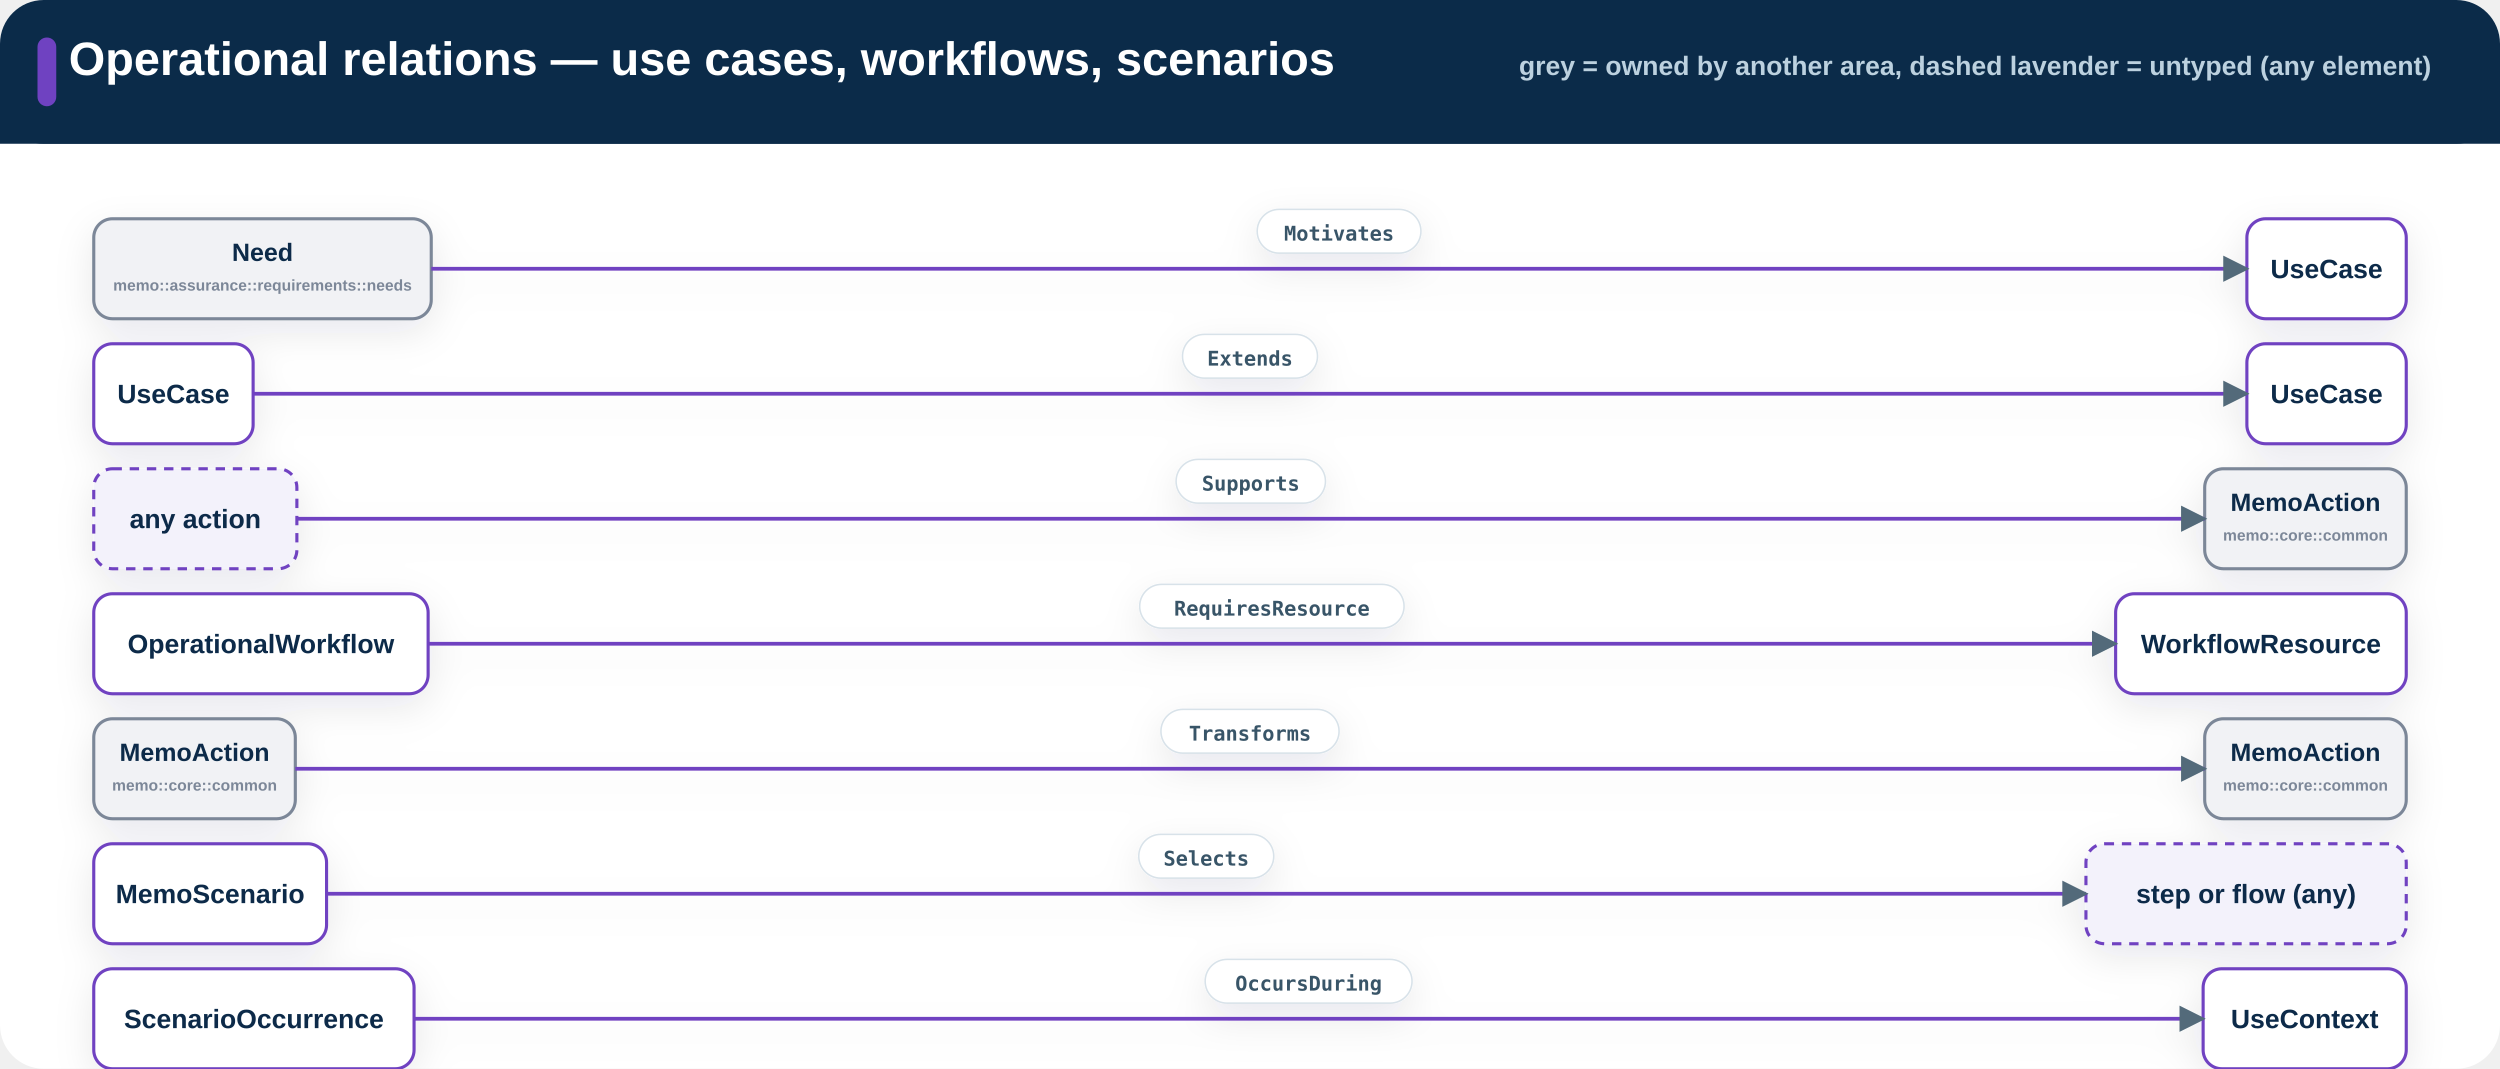
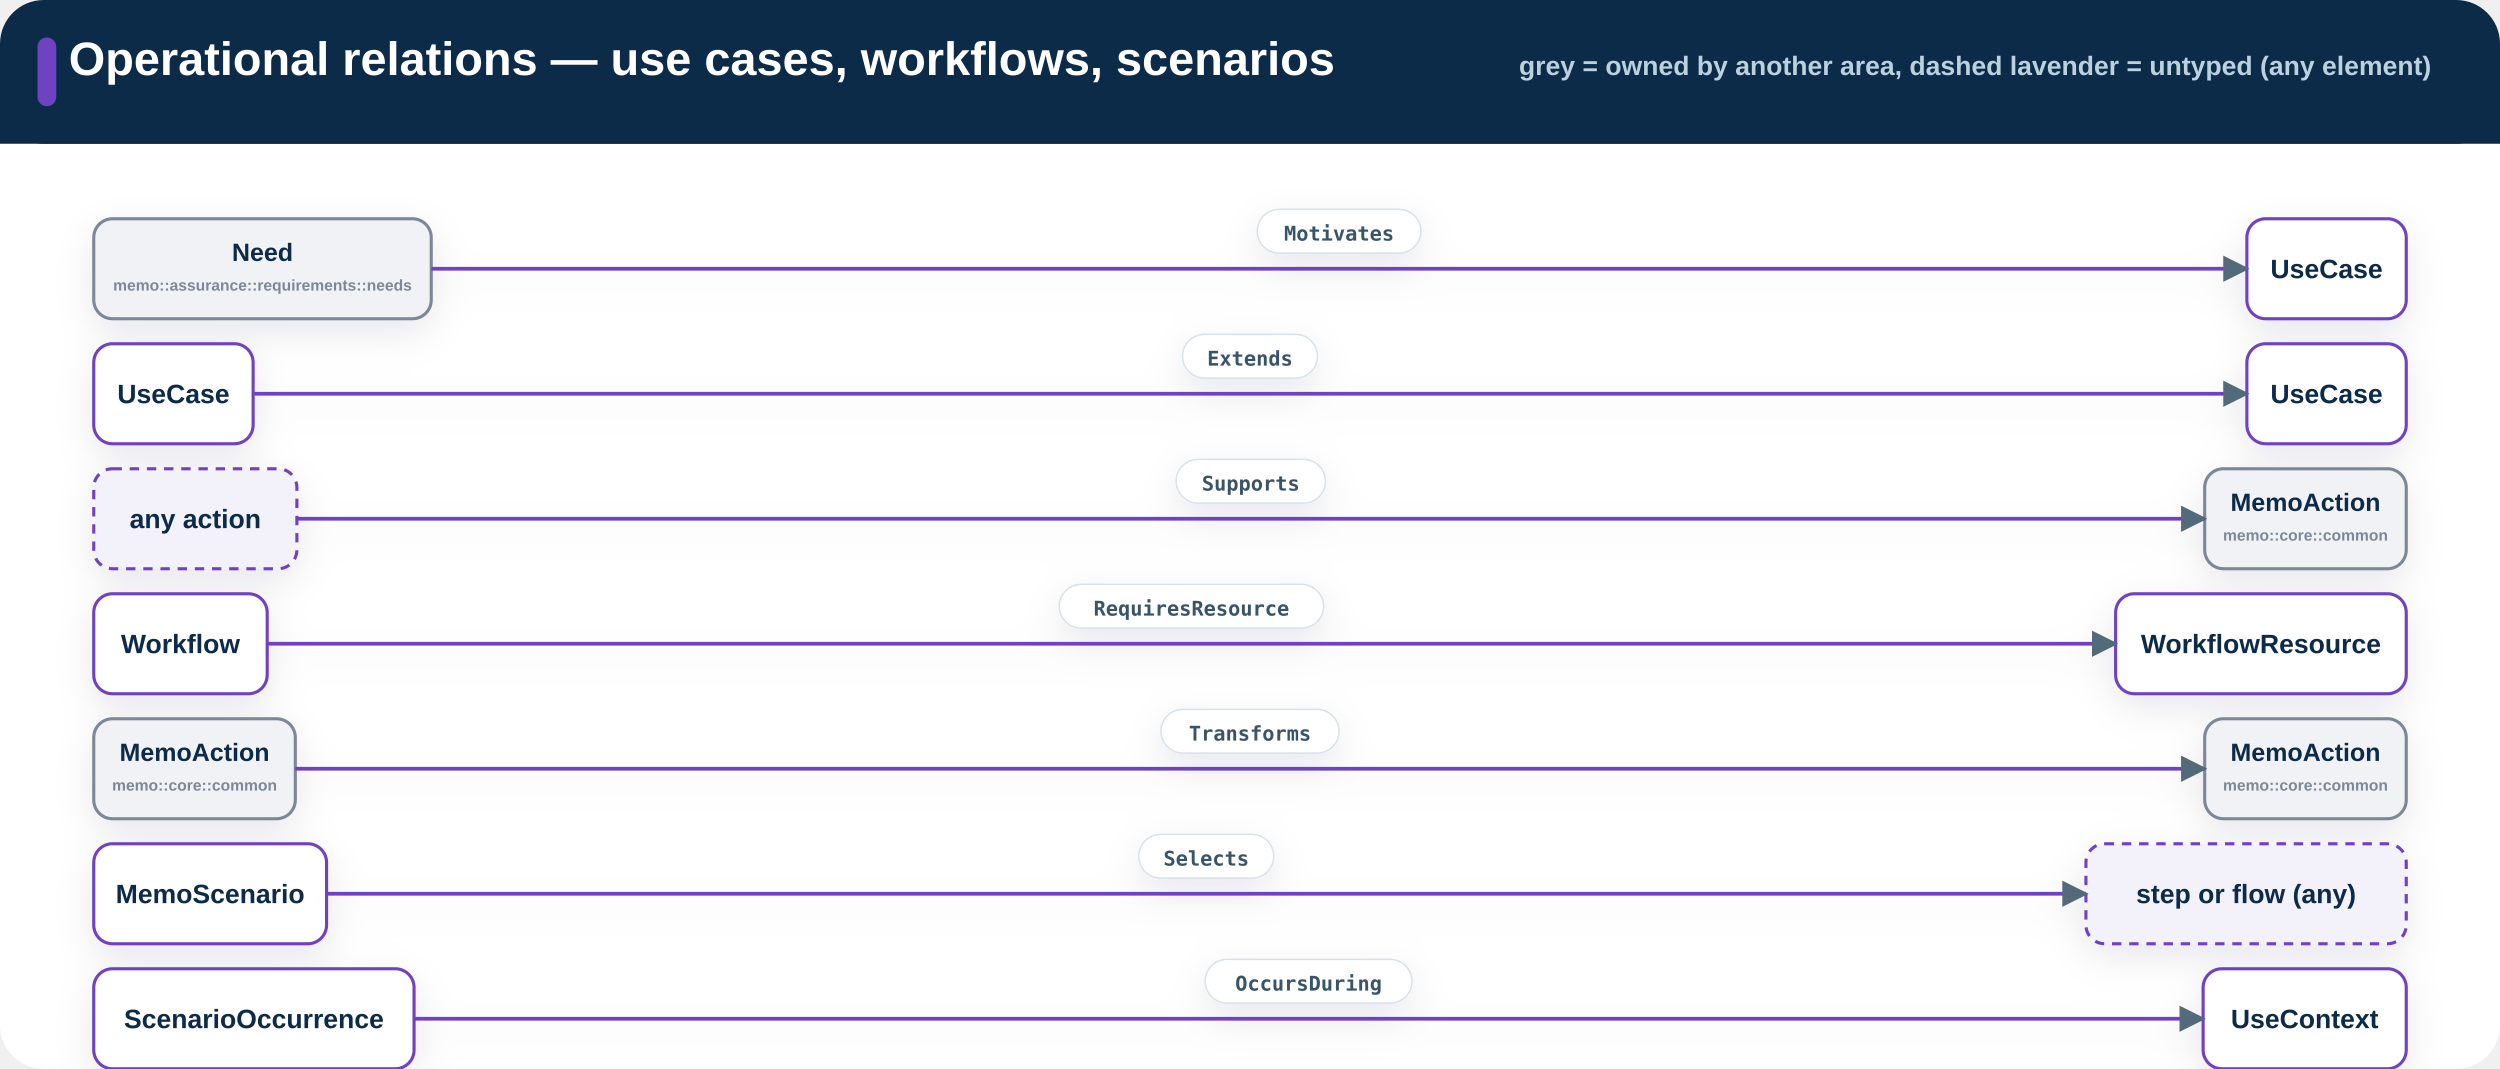
<svg xmlns="http://www.w3.org/2000/svg" width="1600" height="684" viewBox="0 0 1600 684" role="img" aria-labelledby="title desc">
  <defs>
    <marker id="arrow" viewBox="0 0 10 10" refX="9" refY="5" markerWidth="7" markerHeight="7" orient="auto-start-reverse">
      <path d="M 0 0 L 10 5 L 0 10 z" fill="#536b7a" />
    </marker>
    <filter id="shadow" x="-10%" y="-10%" width="120%" height="130%">
      <feDropShadow dx="0" dy="8" stdDeviation="12" flood-color="#0b2b49" flood-opacity=".09" />
    </filter>
  </defs>
  <rect width="1600" height="684" rx="28" fill="#ffffff" />
  <rect x="0" y="0" width="1600" height="92" rx="28" fill="#0b2b49" />
  <rect x="0" y="64" width="1600" height="28" fill="#0b2b49" />
  <text x="44" y="48" text-anchor="start" font-family="Nunito, Arial, sans-serif" font-size="30" font-weight="900" fill="#ffffff">
    <tspan x="44" dy="0">Operational relations — use cases, workflows, scenarios</tspan>
  </text>
  <text x="1556" y="48" text-anchor="end" font-family="Nunito, Arial, sans-serif" font-size="17" font-weight="650" fill="#bcd1df">
    <tspan x="1556" dy="0">grey = owned by another area, dashed lavender = untyped (any element)</tspan>
  </text>
  <g filter="url(#shadow)">
    <rect x="60" y="140" width="216" height="64" rx="12" fill="#f1f2f5" stroke="#7c8798" stroke-width="2" />
    <text x="168" y="167" text-anchor="middle" font-family="Nunito, Arial, sans-serif" font-size="16" font-weight="750" fill="#0b2b49">
      <tspan x="168" dy="0">Need</tspan>
    </text>
    <text x="168" y="186" text-anchor="middle" font-family="Nunito, Arial, sans-serif" font-size="10" font-weight="650" fill="#7c8798">
      <tspan x="168" dy="0">memo::assurance::requirements::needs</tspan>
    </text>
    <rect x="1438" y="140" width="102" height="64" rx="12" fill="#ffffff" stroke="#6f42c1" stroke-width="2" />
    <text x="1489" y="178" text-anchor="middle" font-family="Nunito, Arial, sans-serif" font-size="17" font-weight="700" fill="#0b2b49">
      <tspan x="1489" dy="0">UseCase</tspan>
    </text>
    <path d="M 276 172 L 1438 172" fill="none" stroke="#6f42c1" stroke-width="2.4" marker-end="url(#arrow)" />
    <rect x="804.6" y="134" width="104.8" height="28" rx="14" fill="#ffffff" stroke="#d8e2e9" />
    <text x="857" y="154" text-anchor="middle" font-family="JetBrains Mono, monospace" font-size="13" font-weight="650" fill="#395467">Motivates</text>
    <rect x="60" y="220" width="102" height="64" rx="12" fill="#ffffff" stroke="#6f42c1" stroke-width="2" />
    <text x="111" y="258" text-anchor="middle" font-family="Nunito, Arial, sans-serif" font-size="17" font-weight="700" fill="#0b2b49">
      <tspan x="111" dy="0">UseCase</tspan>
    </text>
    <rect x="1438" y="220" width="102" height="64" rx="12" fill="#ffffff" stroke="#6f42c1" stroke-width="2" />
    <text x="1489" y="258" text-anchor="middle" font-family="Nunito, Arial, sans-serif" font-size="17" font-weight="700" fill="#0b2b49">
      <tspan x="1489" dy="0">UseCase</tspan>
    </text>
    <path d="M 162 252 L 1438 252" fill="none" stroke="#6f42c1" stroke-width="2.4" marker-end="url(#arrow)" />
    <rect x="756.8" y="214" width="86.4" height="28" rx="14" fill="#ffffff" stroke="#d8e2e9" />
    <text x="800" y="234" text-anchor="middle" font-family="JetBrains Mono, monospace" font-size="13" font-weight="650" fill="#395467">Extends</text>
    <rect x="60" y="300" width="130" height="64" rx="12" fill="#f3f2fb" stroke="#6f42c1" stroke-width="2" stroke-dasharray="6 5" />
    <text x="125" y="338" text-anchor="middle" font-family="Nunito, Arial, sans-serif" font-size="17" font-weight="700" fill="#0b2b49">
      <tspan x="125" dy="0">any action</tspan>
    </text>
    <rect x="1411" y="300" width="129" height="64" rx="12" fill="#f1f2f5" stroke="#7c8798" stroke-width="2" />
    <text x="1475.5" y="327" text-anchor="middle" font-family="Nunito, Arial, sans-serif" font-size="16" font-weight="750" fill="#0b2b49">
      <tspan x="1475.5" dy="0">MemoAction</tspan>
    </text>
    <text x="1475.5" y="346" text-anchor="middle" font-family="Nunito, Arial, sans-serif" font-size="10" font-weight="650" fill="#7c8798">
      <tspan x="1475.5" dy="0">memo::core::common</tspan>
    </text>
    <path d="M 190 332 L 1411 332" fill="none" stroke="#6f42c1" stroke-width="2.4" marker-end="url(#arrow)" />
    <rect x="752.7" y="294" width="95.6" height="28" rx="14" fill="#ffffff" stroke="#d8e2e9" />
    <text x="800.5" y="314" text-anchor="middle" font-family="JetBrains Mono, monospace" font-size="13" font-weight="650" fill="#395467">Supports</text>
-     <rect x="60" y="380" width="214" height="64" rx="12" fill="#ffffff" stroke="#6f42c1" stroke-width="2" />
-     <text x="167" y="418" text-anchor="middle" font-family="Nunito, Arial, sans-serif" font-size="17" font-weight="700" fill="#0b2b49">
-       <tspan x="167" dy="0">OperationalWorkflow</tspan>
+     <rect x="60" y="380" width="111" height="64" rx="12" fill="#ffffff" stroke="#6f42c1" stroke-width="2" />
+     <text x="115.5" y="418" text-anchor="middle" font-family="Nunito, Arial, sans-serif" font-size="17" font-weight="700" fill="#0b2b49">
+       <tspan x="115.5" dy="0">Workflow</tspan>
    </text>
    <rect x="1354" y="380" width="186" height="64" rx="12" fill="#ffffff" stroke="#6f42c1" stroke-width="2" />
    <text x="1447" y="418" text-anchor="middle" font-family="Nunito, Arial, sans-serif" font-size="17" font-weight="700" fill="#0b2b49">
      <tspan x="1447" dy="0">WorkflowResource</tspan>
    </text>
-     <path d="M 274 412 L 1354 412" fill="none" stroke="#6f42c1" stroke-width="2.4" marker-end="url(#arrow)" />
-     <rect x="729.4" y="374" width="169.2" height="28" rx="14" fill="#ffffff" stroke="#d8e2e9" />
-     <text x="814" y="394" text-anchor="middle" font-family="JetBrains Mono, monospace" font-size="13" font-weight="650" fill="#395467">RequiresResource</text>
+     <path d="M 171 412 L 1354 412" fill="none" stroke="#6f42c1" stroke-width="2.4" marker-end="url(#arrow)" />
+     <rect x="677.9" y="374" width="169.2" height="28" rx="14" fill="#ffffff" stroke="#d8e2e9" />
+     <text x="762.5" y="394" text-anchor="middle" font-family="JetBrains Mono, monospace" font-size="13" font-weight="650" fill="#395467">RequiresResource</text>
    <rect x="60" y="460" width="129" height="64" rx="12" fill="#f1f2f5" stroke="#7c8798" stroke-width="2" />
    <text x="124.5" y="487" text-anchor="middle" font-family="Nunito, Arial, sans-serif" font-size="16" font-weight="750" fill="#0b2b49">
      <tspan x="124.5" dy="0">MemoAction</tspan>
    </text>
    <text x="124.5" y="506" text-anchor="middle" font-family="Nunito, Arial, sans-serif" font-size="10" font-weight="650" fill="#7c8798">
      <tspan x="124.5" dy="0">memo::core::common</tspan>
    </text>
    <rect x="1411" y="460" width="129" height="64" rx="12" fill="#f1f2f5" stroke="#7c8798" stroke-width="2" />
    <text x="1475.5" y="487" text-anchor="middle" font-family="Nunito, Arial, sans-serif" font-size="16" font-weight="750" fill="#0b2b49">
      <tspan x="1475.5" dy="0">MemoAction</tspan>
    </text>
    <text x="1475.5" y="506" text-anchor="middle" font-family="Nunito, Arial, sans-serif" font-size="10" font-weight="650" fill="#7c8798">
      <tspan x="1475.5" dy="0">memo::core::common</tspan>
    </text>
    <path d="M 189 492 L 1411 492" fill="none" stroke="#6f42c1" stroke-width="2.4" marker-end="url(#arrow)" />
    <rect x="743" y="454" width="114" height="28" rx="14" fill="#ffffff" stroke="#d8e2e9" />
    <text x="800" y="474" text-anchor="middle" font-family="JetBrains Mono, monospace" font-size="13" font-weight="650" fill="#395467">Transforms</text>
    <rect x="60" y="540" width="149" height="64" rx="12" fill="#ffffff" stroke="#6f42c1" stroke-width="2" />
    <text x="134.5" y="578" text-anchor="middle" font-family="Nunito, Arial, sans-serif" font-size="17" font-weight="700" fill="#0b2b49">
      <tspan x="134.5" dy="0">MemoScenario</tspan>
    </text>
    <rect x="1335" y="540" width="205" height="64" rx="12" fill="#f3f2fb" stroke="#6f42c1" stroke-width="2" stroke-dasharray="6 5" />
    <text x="1437.5" y="578" text-anchor="middle" font-family="Nunito, Arial, sans-serif" font-size="17" font-weight="700" fill="#0b2b49">
      <tspan x="1437.5" dy="0">step or flow (any)</tspan>
    </text>
    <path d="M 209 572 L 1335 572" fill="none" stroke="#6f42c1" stroke-width="2.4" marker-end="url(#arrow)" />
    <rect x="728.8" y="534" width="86.4" height="28" rx="14" fill="#ffffff" stroke="#d8e2e9" />
    <text x="772" y="554" text-anchor="middle" font-family="JetBrains Mono, monospace" font-size="13" font-weight="650" fill="#395467">Selects</text>
    <rect x="60" y="620" width="205" height="64" rx="12" fill="#ffffff" stroke="#6f42c1" stroke-width="2" />
    <text x="162.5" y="658" text-anchor="middle" font-family="Nunito, Arial, sans-serif" font-size="17" font-weight="700" fill="#0b2b49">
      <tspan x="162.5" dy="0">ScenarioOccurrence</tspan>
    </text>
    <rect x="1410" y="620" width="130" height="64" rx="12" fill="#ffffff" stroke="#6f42c1" stroke-width="2" />
    <text x="1475" y="658" text-anchor="middle" font-family="Nunito, Arial, sans-serif" font-size="17" font-weight="700" fill="#0b2b49">
      <tspan x="1475" dy="0">UseContext</tspan>
    </text>
    <path d="M 265 652 L 1410 652" fill="none" stroke="#6f42c1" stroke-width="2.4" marker-end="url(#arrow)" />
    <rect x="771.3" y="614" width="132.4" height="28" rx="14" fill="#ffffff" stroke="#d8e2e9" />
    <text x="837.5" y="634" text-anchor="middle" font-family="JetBrains Mono, monospace" font-size="13" font-weight="650" fill="#395467">OccursDuring</text>
  </g>
  <rect x="24" y="24" width="12" height="44" rx="6" fill="#6f42c1" />
</svg>
